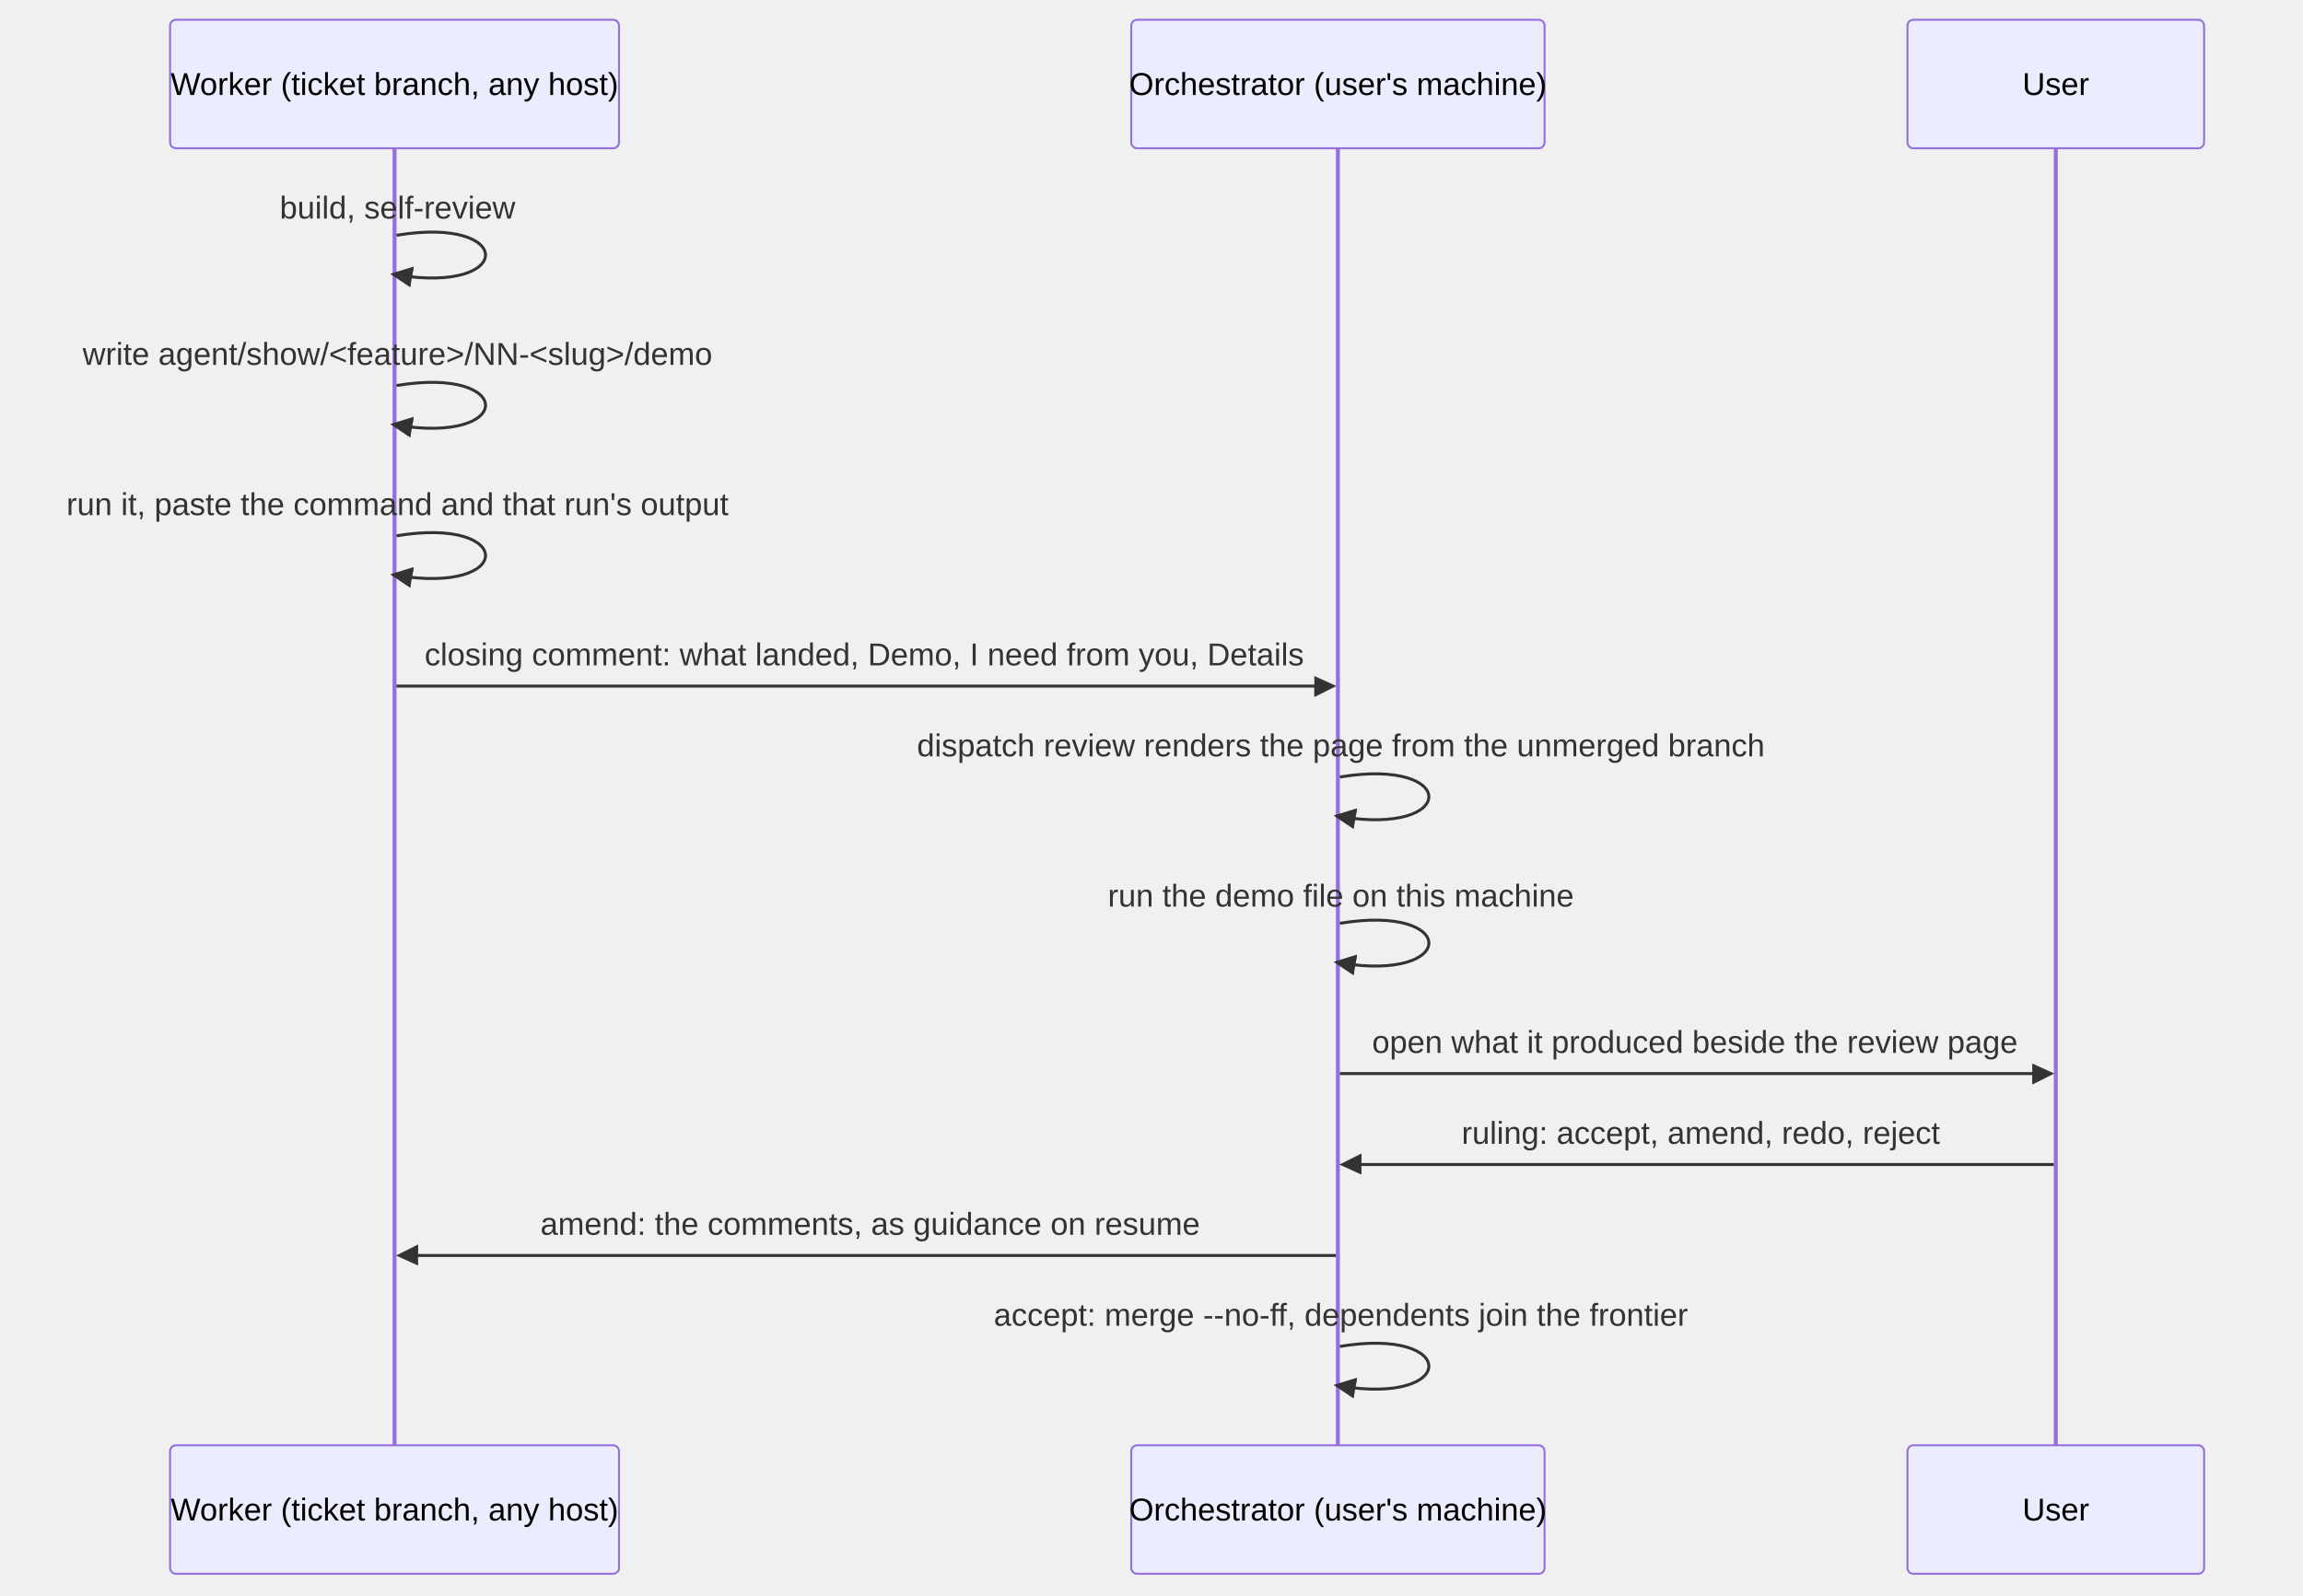
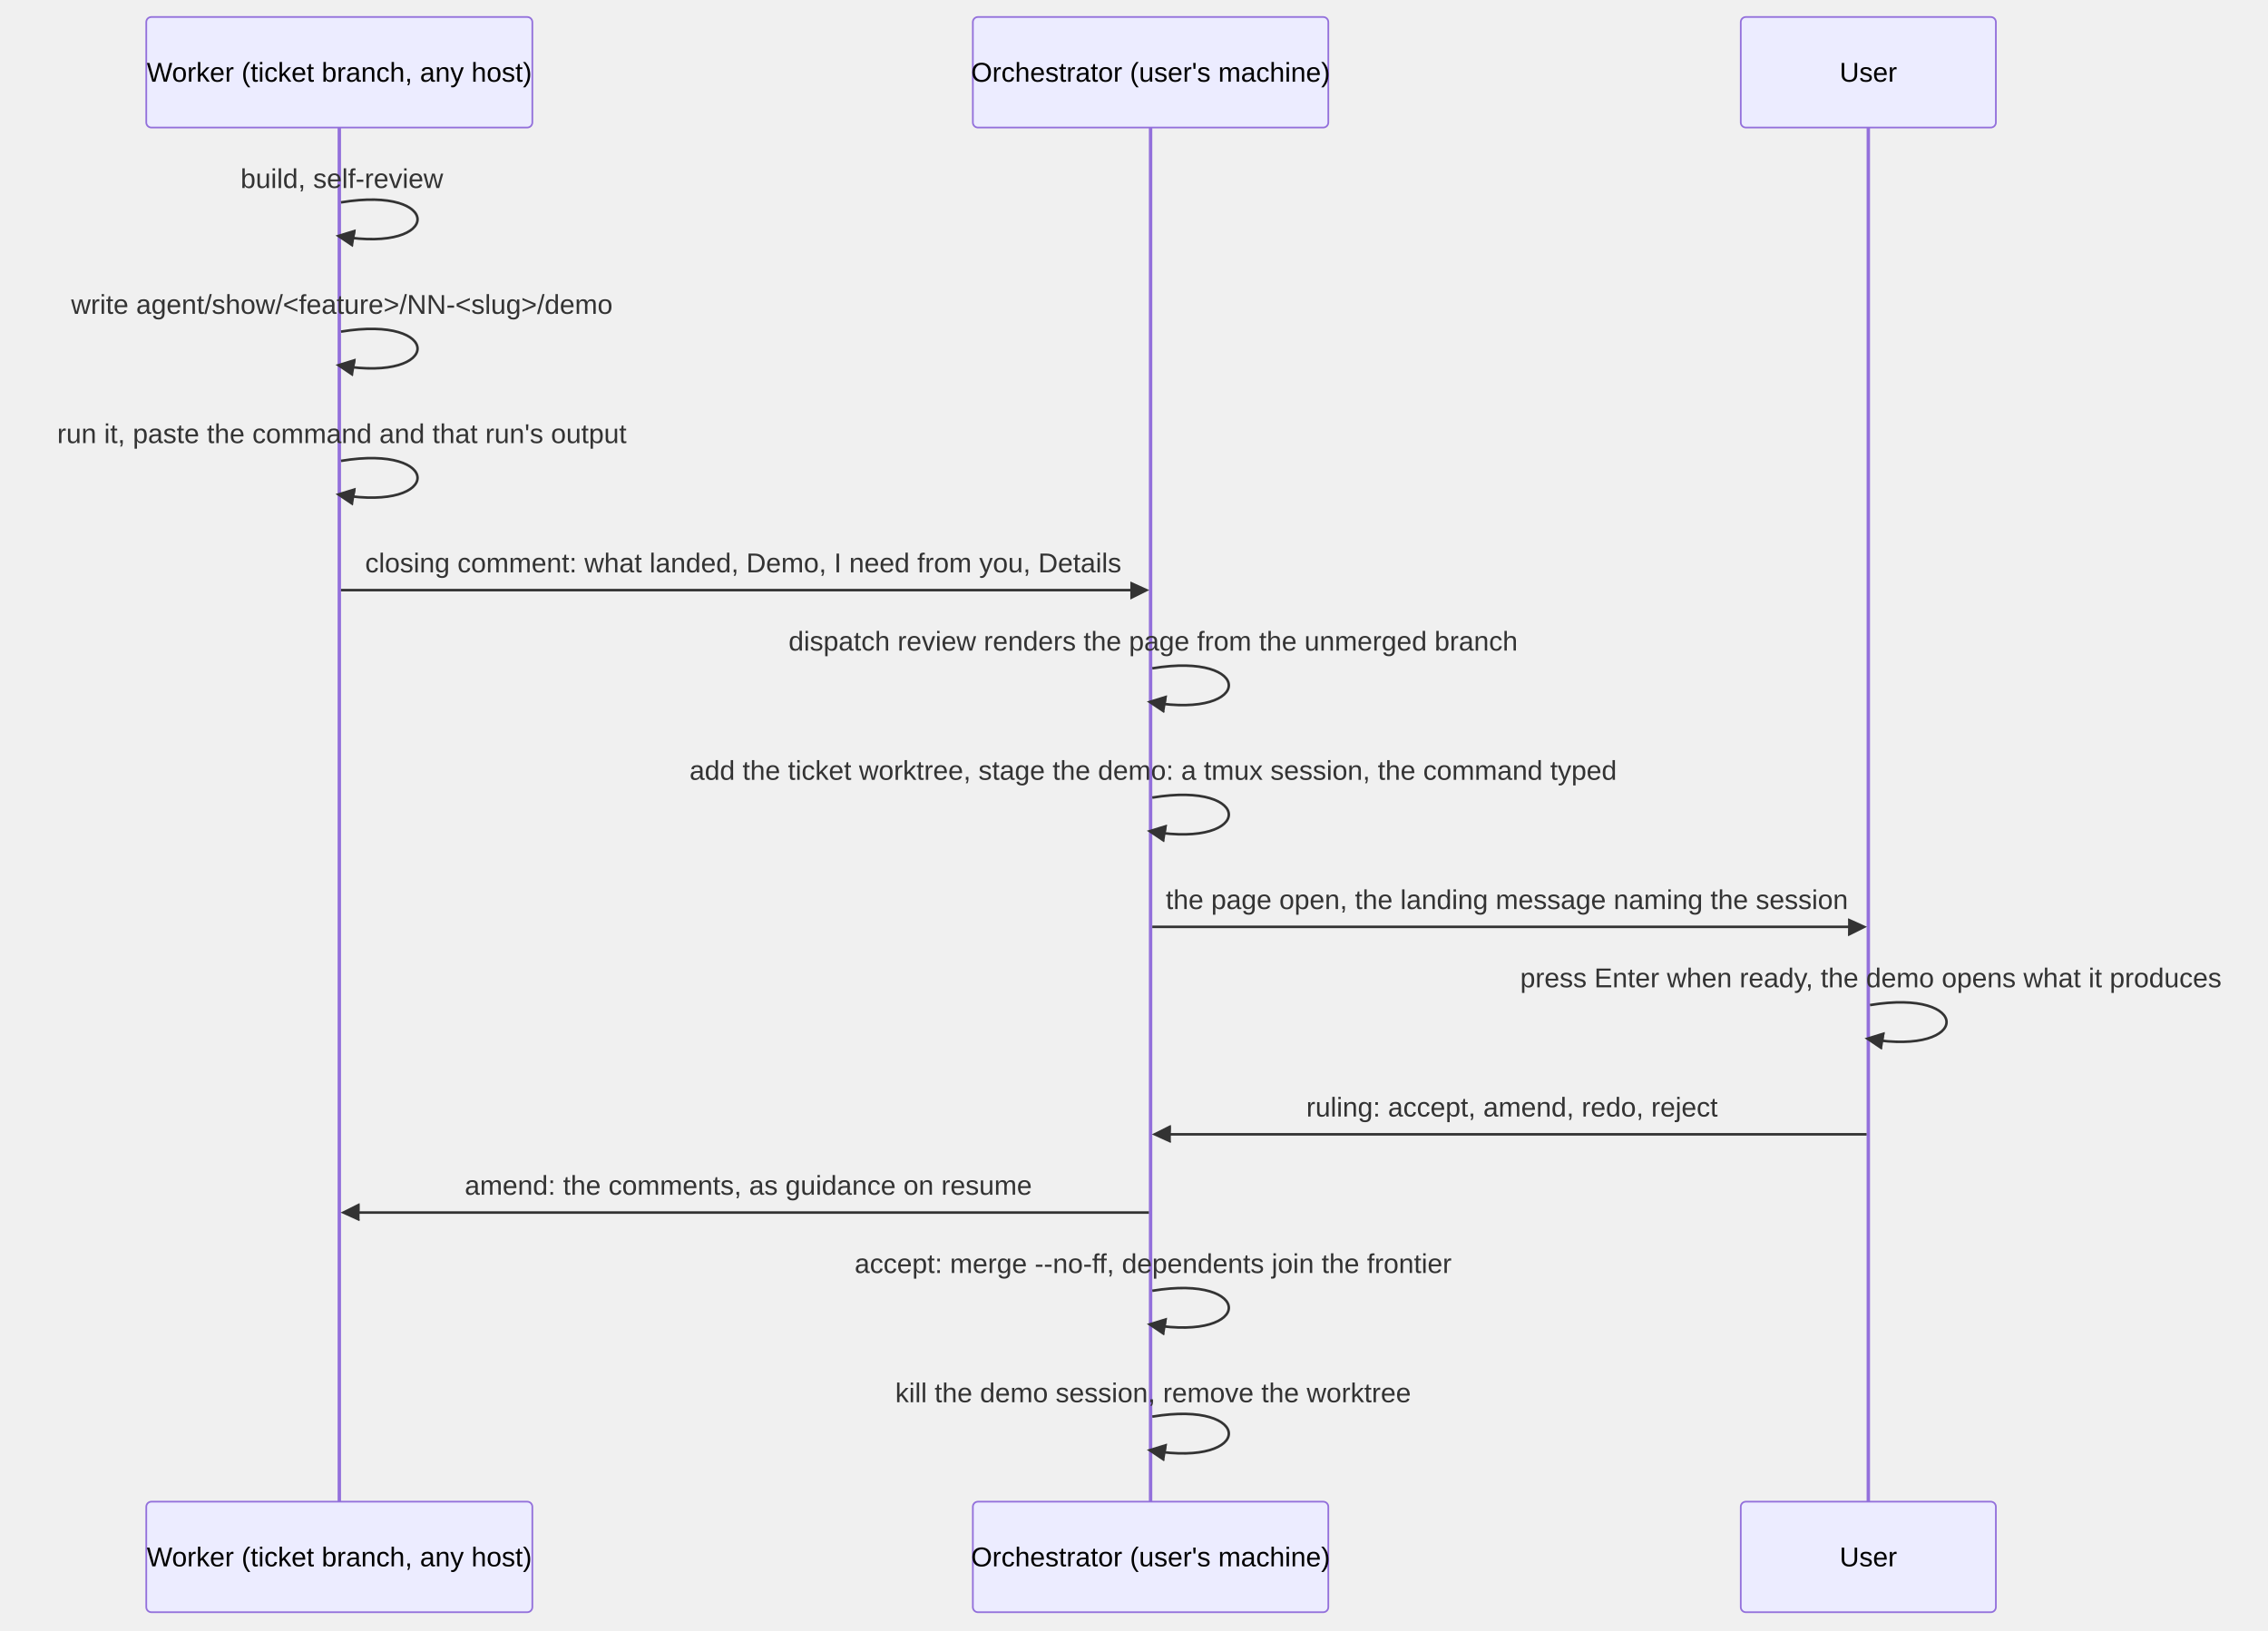
- <svg xmlns="http://www.w3.org/2000/svg" id="my-svg" width="100%" style="max-width: 1164.5px; background-color: white;" viewBox="-86 -10 1164.5 807" role="graphics-document document" aria-roledescription="sequence">
+ <svg xmlns="http://www.w3.org/2000/svg" id="my-svg" width="100%" style="max-width: 1333.5px; background-color: white;" viewBox="-86 -10 1333.5 959" role="graphics-document document" aria-roledescription="sequence">
  <g>
-     <rect x="878.5" y="721" fill="#eaeaea" stroke="#666" width="150" height="65" name="U" rx="3" ry="3" class="actor actor-bottom" />
-     <text x="953.5" y="753.5" dominant-baseline="central" alignment-baseline="central" class="actor actor-box" style="text-anchor: middle; font-size: 16px; font-weight: 400;">
-       <tspan x="953.5" dy="0">User</tspan>
+     <rect x="937.5" y="873" fill="#eaeaea" stroke="#666" width="150" height="65" name="U" rx="3" ry="3" class="actor actor-bottom" />
+     <text x="1012.5" y="905.5" dominant-baseline="central" alignment-baseline="central" class="actor actor-box" style="text-anchor: middle; font-size: 16px; font-weight: 400;">
+       <tspan x="1012.5" dy="0">User</tspan>
    </text>
  </g>
  <g>
-     <rect x="486" y="721" fill="#eaeaea" stroke="#666" width="209" height="65" name="O" rx="3" ry="3" class="actor actor-bottom" />
-     <text x="590.5" y="753.5" dominant-baseline="central" alignment-baseline="central" class="actor actor-box" style="text-anchor: middle; font-size: 16px; font-weight: 400;">
+     <rect x="486" y="873" fill="#eaeaea" stroke="#666" width="209" height="65" name="O" rx="3" ry="3" class="actor actor-bottom" />
+     <text x="590.5" y="905.5" dominant-baseline="central" alignment-baseline="central" class="actor actor-box" style="text-anchor: middle; font-size: 16px; font-weight: 400;">
      <tspan x="590.5" dy="0">Orchestrator (user's machine)</tspan>
    </text>
  </g>
  <g>
-     <rect x="0" y="721" fill="#eaeaea" stroke="#666" width="227" height="65" name="W" rx="3" ry="3" class="actor actor-bottom" />
-     <text x="113.5" y="753.5" dominant-baseline="central" alignment-baseline="central" class="actor actor-box" style="text-anchor: middle; font-size: 16px; font-weight: 400;">
+     <rect x="0" y="873" fill="#eaeaea" stroke="#666" width="227" height="65" name="W" rx="3" ry="3" class="actor actor-bottom" />
+     <text x="113.5" y="905.5" dominant-baseline="central" alignment-baseline="central" class="actor actor-box" style="text-anchor: middle; font-size: 16px; font-weight: 400;">
      <tspan x="113.5" dy="0">Worker (ticket branch, any host)</tspan>
    </text>
  </g>
  <g>
-     <line id="actor2" x1="953.5" y1="65" x2="953.5" y2="721" class="actor-line 200" stroke-width="0.5px" stroke="#999" name="U" data-et="life-line" data-id="U" />
+     <line id="actor2" x1="1012.5" y1="65" x2="1012.5" y2="873" class="actor-line 200" stroke-width="0.5px" stroke="#999" name="U" data-et="life-line" data-id="U" />
    <g id="root-2" data-et="participant" data-type="participant" data-id="U">
-       <rect x="878.5" y="0" fill="#eaeaea" stroke="#666" width="150" height="65" name="U" rx="3" ry="3" class="actor actor-top" />
-       <text x="953.5" y="32.5" dominant-baseline="central" alignment-baseline="central" class="actor actor-box" style="text-anchor: middle; font-size: 16px; font-weight: 400;">
-         <tspan x="953.5" dy="0">User</tspan>
+       <rect x="937.5" y="0" fill="#eaeaea" stroke="#666" width="150" height="65" name="U" rx="3" ry="3" class="actor actor-top" />
+       <text x="1012.5" y="32.5" dominant-baseline="central" alignment-baseline="central" class="actor actor-box" style="text-anchor: middle; font-size: 16px; font-weight: 400;">
+         <tspan x="1012.5" dy="0">User</tspan>
      </text>
    </g>
  </g>
  <g>
-     <line id="actor1" x1="590.5" y1="65" x2="590.5" y2="721" class="actor-line 200" stroke-width="0.5px" stroke="#999" name="O" data-et="life-line" data-id="O" />
+     <line id="actor1" x1="590.5" y1="65" x2="590.5" y2="873" class="actor-line 200" stroke-width="0.5px" stroke="#999" name="O" data-et="life-line" data-id="O" />
    <g id="root-1" data-et="participant" data-type="participant" data-id="O">
      <rect x="486" y="0" fill="#eaeaea" stroke="#666" width="209" height="65" name="O" rx="3" ry="3" class="actor actor-top" />
      <text x="590.5" y="32.5" dominant-baseline="central" alignment-baseline="central" class="actor actor-box" style="text-anchor: middle; font-size: 16px; font-weight: 400;">
        <tspan x="590.5" dy="0">Orchestrator (user's machine)</tspan>
      </text>
    </g>
  </g>
  <g>
-     <line id="actor0" x1="113.5" y1="65" x2="113.5" y2="721" class="actor-line 200" stroke-width="0.5px" stroke="#999" name="W" data-et="life-line" data-id="W" />
+     <line id="actor0" x1="113.5" y1="65" x2="113.5" y2="873" class="actor-line 200" stroke-width="0.5px" stroke="#999" name="W" data-et="life-line" data-id="W" />
    <g id="root-0" data-et="participant" data-type="participant" data-id="W">
      <rect x="0" y="0" fill="#eaeaea" stroke="#666" width="227" height="65" name="W" rx="3" ry="3" class="actor actor-top" />
      <text x="113.5" y="32.5" dominant-baseline="central" alignment-baseline="central" class="actor actor-box" style="text-anchor: middle; font-size: 16px; font-weight: 400;">
        <tspan x="113.5" dy="0">Worker (ticket branch, any host)</tspan>
      </text>
    </g>
  </g>
  <style>#my-svg{font-family:"trebuchet ms",verdana,arial,sans-serif;font-size:16px;fill:#333;}@keyframes edge-animation-frame{from{stroke-dashoffset:0;}}@keyframes dash{to{stroke-dashoffset:0;}}#my-svg .edge-animation-slow{stroke-dasharray:9,5!important;stroke-dashoffset:900;animation:dash 50s linear infinite;stroke-linecap:round;}#my-svg .edge-animation-fast{stroke-dasharray:9,5!important;stroke-dashoffset:900;animation:dash 20s linear infinite;stroke-linecap:round;}#my-svg .error-icon{fill:#552222;}#my-svg .error-text{fill:#552222;stroke:#552222;}#my-svg .edge-thickness-normal{stroke-width:1px;}#my-svg .edge-thickness-thick{stroke-width:3.5px;}#my-svg .edge-pattern-solid{stroke-dasharray:0;}#my-svg .edge-thickness-invisible{stroke-width:0;fill:none;}#my-svg .edge-pattern-dashed{stroke-dasharray:3;}#my-svg .edge-pattern-dotted{stroke-dasharray:2;}#my-svg .marker{fill:#333333;stroke:#333333;}#my-svg .marker.cross{stroke:#333333;}#my-svg svg{font-family:"trebuchet ms",verdana,arial,sans-serif;font-size:16px;}#my-svg p{margin:0;}#my-svg .actor{stroke:#9370DB;fill:#ECECFF;stroke-width:1;}#my-svg rect.actor.outer-path[data-look="neo"]{filter:drop-shadow(1px 2px 2px rgba(185, 185, 185, 1));}#my-svg rect.note[data-look="neo"]{stroke:#aaaa33;fill:#fff5ad;filter:drop-shadow(1px 2px 2px rgba(185, 185, 185, 1));}#my-svg text.actor&gt;tspan{fill:black;stroke:none;}#my-svg .actor-line{stroke:#9370DB;}#my-svg .innerArc{stroke-width:1.5;stroke-dasharray:none;}#my-svg .messageLine0{stroke-width:1.5;stroke-dasharray:none;stroke:#333;}#my-svg .messageLine1{stroke-width:1.5;stroke-dasharray:2,2;stroke:#333;}#my-svg [id$="-arrowhead"] path{fill:#333;stroke:#333;}#my-svg .sequenceNumber{fill:white;}#my-svg [id$="-sequencenumber"]{fill:#333;}#my-svg [id$="-crosshead"] path{fill:#333;stroke:#333;}#my-svg .messageText{fill:#333;stroke:none;}#my-svg .labelBox{stroke:#9370DB;fill:#ECECFF;filter:none;}#my-svg .labelText,#my-svg .labelText&gt;tspan{fill:black;stroke:none;}#my-svg .loopText,#my-svg .loopText&gt;tspan{fill:black;stroke:none;}#my-svg .sectionTitle,#my-svg .sectionTitle&gt;tspan{fill:black;stroke:none;}#my-svg .loopLine{stroke-width:2px;stroke-dasharray:2,2;stroke:#9370DB;fill:#9370DB;}#my-svg .note{stroke:#aaaa33;fill:#fff5ad;}#my-svg .noteText,#my-svg .noteText&gt;tspan{fill:black;stroke:none;font-weight:normal;}#my-svg .activation0{fill:#f4f4f4;stroke:#666;}#my-svg .activation1{fill:#f4f4f4;stroke:#666;}#my-svg .activation2{fill:#f4f4f4;stroke:#666;}#my-svg .actorPopupMenu{position:absolute;}#my-svg .actorPopupMenuPanel{position:absolute;fill:#ECECFF;box-shadow:0px 8px 16px 0px rgba(0,0,0,0.2);filter:drop-shadow(3px 5px 2px rgb(0 0 0 / 0.4));}#my-svg .actor-man circle,#my-svg line{fill:#ECECFF;stroke-width:2px;}#my-svg g rect.rect{filter:drop-shadow(1px 2px 2px rgba(185, 185, 185, 1));stroke:#9370DB;}#my-svg .node .neo-node{stroke:#9370DB;}#my-svg [data-look="neo"].node rect,#my-svg [data-look="neo"].cluster rect,#my-svg [data-look="neo"].node polygon{stroke:#9370DB;filter:drop-shadow(1px 2px 2px rgba(185, 185, 185, 1));}#my-svg [data-look="neo"].swimlane.cluster rect{filter:none;}#my-svg [data-look="neo"].node path{stroke:#9370DB;stroke-width:1px;}#my-svg [data-look="neo"].node .outer-path{filter:drop-shadow(1px 2px 2px rgba(185, 185, 185, 1));}#my-svg [data-look="neo"].node .neo-line path{stroke:#9370DB;filter:none;}#my-svg [data-look="neo"].node circle{stroke:#9370DB;filter:drop-shadow(1px 2px 2px rgba(185, 185, 185, 1));}#my-svg [data-look="neo"].node circle .state-start{fill:#000000;}#my-svg [data-look="neo"].icon-shape .icon{fill:#9370DB;filter:drop-shadow(1px 2px 2px rgba(185, 185, 185, 1));}#my-svg [data-look="neo"].icon-shape .icon-neo path{stroke:#9370DB;filter:drop-shadow(1px 2px 2px rgba(185, 185, 185, 1));}#my-svg :root{--mermaid-font-family:"trebuchet ms",verdana,arial,sans-serif;}</style>
  <g />
  <defs>
    <symbol id="my-svg-computer" width="24" height="24">
      <path transform="scale(.5)" d="M2 2v13h20v-13h-20zm18 11h-16v-9h16v9zm-10.228 6l.466-1h3.524l.467 1h-4.457zm14.228 3h-24l2-6h2.104l-1.33 4h18.45l-1.297-4h2.073l2 6zm-5-10h-14v-7h14v7z" />
    </symbol>
  </defs>
  <defs>
    <symbol id="my-svg-database" fill-rule="evenodd" clip-rule="evenodd">
      <path transform="scale(.5)" d="M12.258.001l.256.004.255.005.253.008.251.01.249.012.247.015.246.016.242.019.241.02.239.023.236.024.233.027.231.028.229.031.225.032.223.034.22.036.217.038.214.04.211.041.208.043.205.045.201.046.198.048.194.05.191.051.187.053.183.054.18.056.175.057.172.059.168.06.163.061.16.063.155.064.15.066.074.033.073.033.071.034.07.034.069.035.068.035.067.035.066.035.064.036.064.036.062.036.06.036.06.037.058.037.058.037.055.038.055.038.053.038.052.038.051.039.05.039.048.039.047.039.045.04.044.04.043.04.041.04.04.041.039.041.037.041.036.041.034.041.033.042.032.042.03.042.029.042.027.042.026.043.024.043.023.043.021.043.02.043.018.044.017.043.015.044.013.044.012.044.011.045.009.044.007.045.006.045.004.045.002.045.001.045v17l-.001.045-.002.045-.004.045-.006.045-.007.045-.009.044-.011.045-.012.044-.013.044-.015.044-.017.043-.018.044-.02.043-.021.043-.023.043-.024.043-.026.043-.027.042-.029.042-.03.042-.032.042-.033.042-.034.041-.036.041-.037.041-.039.041-.04.041-.041.04-.043.04-.044.04-.045.04-.047.039-.048.039-.05.039-.051.039-.052.038-.053.038-.055.038-.055.038-.058.037-.058.037-.06.037-.06.036-.062.036-.064.036-.064.036-.066.035-.067.035-.068.035-.069.035-.07.034-.071.034-.073.033-.074.033-.15.066-.155.064-.16.063-.163.061-.168.06-.172.059-.175.057-.18.056-.183.054-.187.053-.191.051-.194.05-.198.048-.201.046-.205.045-.208.043-.211.041-.214.04-.217.038-.22.036-.223.034-.225.032-.229.031-.231.028-.233.027-.236.024-.239.023-.241.02-.242.019-.246.016-.247.015-.249.012-.251.01-.253.008-.255.005-.256.004-.258.001-.258-.001-.256-.004-.255-.005-.253-.008-.251-.01-.249-.012-.247-.015-.245-.016-.243-.019-.241-.02-.238-.023-.236-.024-.234-.027-.231-.028-.228-.031-.226-.032-.223-.034-.22-.036-.217-.038-.214-.04-.211-.041-.208-.043-.204-.045-.201-.046-.198-.048-.195-.05-.19-.051-.187-.053-.184-.054-.179-.056-.176-.057-.172-.059-.167-.06-.164-.061-.159-.063-.155-.064-.151-.066-.074-.033-.072-.033-.072-.034-.07-.034-.069-.035-.068-.035-.067-.035-.066-.035-.064-.036-.063-.036-.062-.036-.061-.036-.06-.037-.058-.037-.057-.037-.056-.038-.055-.038-.053-.038-.052-.038-.051-.039-.049-.039-.049-.039-.046-.039-.046-.04-.044-.04-.043-.04-.041-.04-.04-.041-.039-.041-.037-.041-.036-.041-.034-.041-.033-.042-.032-.042-.03-.042-.029-.042-.027-.042-.026-.043-.024-.043-.023-.043-.021-.043-.02-.043-.018-.044-.017-.043-.015-.044-.013-.044-.012-.044-.011-.045-.009-.044-.007-.045-.006-.045-.004-.045-.002-.045-.001-.045v-17l.001-.045.002-.045.004-.045.006-.045.007-.045.009-.044.011-.045.012-.044.013-.044.015-.044.017-.043.018-.044.02-.043.021-.043.023-.043.024-.043.026-.043.027-.042.029-.042.03-.042.032-.042.033-.042.034-.041.036-.041.037-.041.039-.041.04-.041.041-.04.043-.04.044-.04.046-.04.046-.039.049-.039.049-.039.051-.039.052-.038.053-.038.055-.038.056-.038.057-.037.058-.037.06-.037.061-.036.062-.036.063-.036.064-.036.066-.035.067-.035.068-.035.069-.035.07-.034.072-.034.072-.033.074-.033.151-.066.155-.064.159-.063.164-.061.167-.06.172-.059.176-.057.179-.056.184-.054.187-.053.19-.051.195-.05.198-.048.201-.046.204-.045.208-.043.211-.041.214-.04.217-.038.22-.036.223-.034.226-.032.228-.031.231-.028.234-.027.236-.024.238-.023.241-.02.243-.019.245-.016.247-.015.249-.012.251-.01.253-.008.255-.005.256-.004.258-.001.258.001zm-9.258 20.499v.01l.001.021.003.021.004.022.005.021.006.022.007.022.009.023.01.022.011.023.012.023.013.023.015.023.016.024.017.023.018.024.019.024.021.024.022.025.023.024.024.025.052.049.056.05.061.051.066.051.07.051.075.051.079.052.084.052.088.052.092.052.097.052.102.051.105.052.11.052.114.051.119.051.123.051.127.05.131.05.135.05.139.048.144.049.147.047.152.047.155.047.16.045.163.045.167.043.171.043.176.041.178.041.183.039.187.039.19.037.194.035.197.035.202.033.204.031.209.03.212.029.216.027.219.025.222.024.226.021.23.02.233.018.236.016.24.015.243.012.246.01.249.008.253.005.256.004.259.001.26-.001.257-.004.254-.005.25-.008.247-.011.244-.012.241-.014.237-.016.233-.018.231-.021.226-.021.224-.024.22-.026.216-.027.212-.028.21-.031.205-.031.202-.034.198-.034.194-.036.191-.037.187-.039.183-.04.179-.04.175-.042.172-.043.168-.044.163-.045.16-.046.155-.046.152-.047.148-.048.143-.049.139-.049.136-.05.131-.05.126-.05.123-.051.118-.052.114-.051.11-.052.106-.052.101-.052.096-.052.092-.052.088-.053.083-.051.079-.052.074-.052.07-.051.065-.051.06-.051.056-.05.051-.05.023-.024.023-.025.021-.024.02-.024.019-.024.018-.024.017-.024.015-.023.014-.024.013-.023.012-.023.01-.023.01-.022.008-.022.006-.022.006-.022.004-.022.004-.021.001-.021.001-.021v-4.127l-.077.055-.08.053-.083.054-.085.053-.087.052-.09.052-.093.051-.095.05-.097.05-.1.049-.102.049-.105.048-.106.047-.109.047-.111.046-.114.045-.115.045-.118.044-.12.043-.122.042-.124.042-.126.041-.128.04-.13.04-.132.038-.134.038-.135.037-.138.037-.139.035-.142.035-.143.034-.144.033-.147.032-.148.031-.15.03-.151.03-.153.029-.154.027-.156.027-.158.026-.159.025-.161.024-.162.023-.163.022-.165.021-.166.02-.167.019-.169.018-.169.017-.171.016-.173.015-.173.014-.175.013-.175.012-.177.011-.178.01-.179.008-.179.008-.181.006-.182.005-.182.004-.184.003-.184.002h-.37l-.184-.002-.184-.003-.182-.004-.182-.005-.181-.006-.179-.008-.179-.008-.178-.01-.176-.011-.176-.012-.175-.013-.173-.014-.172-.015-.171-.016-.17-.017-.169-.018-.167-.019-.166-.02-.165-.021-.163-.022-.162-.023-.161-.024-.159-.025-.157-.026-.156-.027-.155-.027-.153-.029-.151-.03-.15-.03-.148-.031-.146-.032-.145-.033-.143-.034-.141-.035-.14-.035-.137-.037-.136-.037-.134-.038-.132-.038-.13-.04-.128-.04-.126-.041-.124-.042-.122-.042-.12-.044-.117-.043-.116-.045-.113-.045-.112-.046-.109-.047-.106-.047-.105-.048-.102-.049-.1-.049-.097-.05-.095-.05-.093-.052-.09-.051-.087-.052-.085-.053-.083-.054-.08-.054-.077-.054v4.127zm0-5.654v.011l.001.021.003.021.004.021.005.022.006.022.007.022.009.022.01.022.011.023.012.023.013.023.015.024.016.023.017.024.018.024.019.024.021.024.022.024.023.025.024.024.052.05.056.05.061.05.066.051.07.051.075.052.079.051.084.052.088.052.092.052.097.052.102.052.105.052.11.051.114.051.119.052.123.05.127.051.131.05.135.049.139.049.144.048.147.048.152.047.155.046.16.045.163.045.167.044.171.042.176.042.178.04.183.04.187.038.19.037.194.036.197.034.202.033.204.032.209.03.212.028.216.027.219.025.222.024.226.022.23.02.233.018.236.016.24.014.243.012.246.01.249.008.253.006.256.003.259.001.26-.001.257-.003.254-.006.25-.008.247-.01.244-.012.241-.015.237-.016.233-.018.231-.02.226-.022.224-.024.22-.025.216-.027.212-.029.21-.03.205-.032.202-.033.198-.035.194-.036.191-.037.187-.039.183-.039.179-.041.175-.042.172-.043.168-.044.163-.045.16-.045.155-.047.152-.047.148-.048.143-.048.139-.05.136-.049.131-.05.126-.051.123-.051.118-.051.114-.052.11-.052.106-.052.101-.052.096-.052.092-.052.088-.052.083-.052.079-.052.074-.051.07-.052.065-.051.06-.05.056-.051.051-.049.023-.025.023-.024.021-.025.02-.024.019-.024.018-.024.017-.024.015-.023.014-.023.013-.024.012-.022.01-.023.01-.023.008-.022.006-.022.006-.022.004-.021.004-.022.001-.021.001-.021v-4.139l-.077.054-.08.054-.083.054-.085.052-.087.053-.09.051-.093.051-.095.051-.097.05-.1.049-.102.049-.105.048-.106.047-.109.047-.111.046-.114.045-.115.044-.118.044-.12.044-.122.042-.124.042-.126.041-.128.04-.13.039-.132.039-.134.038-.135.037-.138.036-.139.036-.142.035-.143.033-.144.033-.147.033-.148.031-.15.03-.151.03-.153.028-.154.028-.156.027-.158.026-.159.025-.161.024-.162.023-.163.022-.165.021-.166.02-.167.019-.169.018-.169.017-.171.016-.173.015-.173.014-.175.013-.175.012-.177.011-.178.009-.179.009-.179.007-.181.007-.182.005-.182.004-.184.003-.184.002h-.37l-.184-.002-.184-.003-.182-.004-.182-.005-.181-.007-.179-.007-.179-.009-.178-.009-.176-.011-.176-.012-.175-.013-.173-.014-.172-.015-.171-.016-.17-.017-.169-.018-.167-.019-.166-.02-.165-.021-.163-.022-.162-.023-.161-.024-.159-.025-.157-.026-.156-.027-.155-.028-.153-.028-.151-.03-.15-.03-.148-.031-.146-.033-.145-.033-.143-.033-.141-.035-.14-.036-.137-.036-.136-.037-.134-.038-.132-.039-.13-.039-.128-.04-.126-.041-.124-.042-.122-.043-.12-.043-.117-.044-.116-.044-.113-.046-.112-.046-.109-.046-.106-.047-.105-.048-.102-.049-.1-.049-.097-.05-.095-.051-.093-.051-.09-.051-.087-.053-.085-.052-.083-.054-.08-.054-.077-.054v4.139zm0-5.666v.011l.001.02.003.022.004.021.005.022.006.021.007.022.009.023.01.022.011.023.012.023.013.023.015.023.016.024.017.024.018.023.019.024.021.025.022.024.023.024.024.025.052.05.056.05.061.05.066.051.07.051.075.052.079.051.084.052.088.052.092.052.097.052.102.052.105.051.11.052.114.051.119.051.123.051.127.05.131.05.135.05.139.049.144.048.147.048.152.047.155.046.16.045.163.045.167.043.171.043.176.042.178.04.183.04.187.038.19.037.194.036.197.034.202.033.204.032.209.03.212.028.216.027.219.025.222.024.226.021.23.02.233.018.236.017.24.014.243.012.246.01.249.008.253.006.256.003.259.001.26-.001.257-.003.254-.006.25-.008.247-.01.244-.013.241-.014.237-.016.233-.018.231-.02.226-.022.224-.024.22-.025.216-.027.212-.029.21-.03.205-.032.202-.033.198-.035.194-.036.191-.037.187-.039.183-.039.179-.041.175-.042.172-.043.168-.044.163-.045.16-.045.155-.047.152-.047.148-.048.143-.049.139-.049.136-.049.131-.051.126-.05.123-.051.118-.052.114-.051.11-.052.106-.052.101-.052.096-.052.092-.052.088-.052.083-.052.079-.052.074-.052.07-.051.065-.051.06-.051.056-.05.051-.049.023-.025.023-.025.021-.024.02-.024.019-.024.018-.024.017-.024.015-.023.014-.024.013-.023.012-.023.01-.022.01-.023.008-.022.006-.022.006-.022.004-.022.004-.021.001-.021.001-.021v-4.153l-.077.054-.08.054-.083.053-.085.053-.087.053-.09.051-.093.051-.095.051-.097.05-.1.049-.102.048-.105.048-.106.048-.109.046-.111.046-.114.046-.115.044-.118.044-.12.043-.122.043-.124.042-.126.041-.128.04-.13.039-.132.039-.134.038-.135.037-.138.036-.139.036-.142.034-.143.034-.144.033-.147.032-.148.032-.15.03-.151.03-.153.028-.154.028-.156.027-.158.026-.159.024-.161.024-.162.023-.163.023-.165.021-.166.02-.167.019-.169.018-.169.017-.171.016-.173.015-.173.014-.175.013-.175.012-.177.01-.178.01-.179.009-.179.007-.181.006-.182.006-.182.004-.184.003-.184.001-.185.001-.185-.001-.184-.001-.184-.003-.182-.004-.182-.006-.181-.006-.179-.007-.179-.009-.178-.01-.176-.01-.176-.012-.175-.013-.173-.014-.172-.015-.171-.016-.17-.017-.169-.018-.167-.019-.166-.02-.165-.021-.163-.023-.162-.023-.161-.024-.159-.024-.157-.026-.156-.027-.155-.028-.153-.028-.151-.03-.15-.03-.148-.032-.146-.032-.145-.033-.143-.034-.141-.034-.14-.036-.137-.036-.136-.037-.134-.038-.132-.039-.13-.039-.128-.041-.126-.041-.124-.041-.122-.043-.12-.043-.117-.044-.116-.044-.113-.046-.112-.046-.109-.046-.106-.048-.105-.048-.102-.048-.1-.05-.097-.049-.095-.051-.093-.051-.09-.052-.087-.052-.085-.053-.083-.053-.08-.054-.077-.054v4.153zm8.74-8.179l-.257.004-.254.005-.25.008-.247.011-.244.012-.241.014-.237.016-.233.018-.231.021-.226.022-.224.023-.22.026-.216.027-.212.028-.21.031-.205.032-.202.033-.198.034-.194.036-.191.038-.187.038-.183.04-.179.041-.175.042-.172.043-.168.043-.163.045-.16.046-.155.046-.152.048-.148.048-.143.048-.139.049-.136.05-.131.05-.126.051-.123.051-.118.051-.114.052-.11.052-.106.052-.101.052-.096.052-.092.052-.088.052-.083.052-.079.052-.074.051-.07.052-.065.051-.06.05-.056.05-.051.05-.023.025-.023.024-.021.024-.02.025-.019.024-.018.024-.017.023-.015.024-.014.023-.013.023-.012.023-.01.023-.01.022-.008.022-.006.023-.006.021-.004.022-.004.021-.001.021-.001.021.001.021.001.021.004.021.004.022.006.021.006.023.008.022.01.022.01.023.012.023.013.023.014.023.015.024.017.023.018.024.019.024.02.025.021.024.023.024.023.025.051.05.056.05.06.05.065.051.07.052.074.051.079.052.083.052.088.052.092.052.096.052.101.052.106.052.11.052.114.052.118.051.123.051.126.051.131.05.136.05.139.049.143.048.148.048.152.048.155.046.16.046.163.045.168.043.172.043.175.042.179.041.183.04.187.038.191.038.194.036.198.034.202.033.205.032.21.031.212.028.216.027.22.026.224.023.226.022.231.021.233.018.237.016.241.014.244.012.247.011.25.008.254.005.257.004.26.001.26-.001.257-.004.254-.005.25-.008.247-.011.244-.012.241-.014.237-.016.233-.018.231-.021.226-.022.224-.023.22-.026.216-.027.212-.028.21-.031.205-.032.202-.033.198-.034.194-.036.191-.038.187-.038.183-.04.179-.041.175-.042.172-.043.168-.043.163-.045.16-.046.155-.046.152-.048.148-.048.143-.048.139-.049.136-.05.131-.05.126-.051.123-.051.118-.051.114-.052.11-.052.106-.052.101-.052.096-.052.092-.052.088-.052.083-.052.079-.052.074-.051.07-.052.065-.051.06-.05.056-.05.051-.05.023-.025.023-.024.021-.024.02-.025.019-.024.018-.024.017-.023.015-.024.014-.023.013-.023.012-.023.01-.023.01-.022.008-.022.006-.023.006-.021.004-.022.004-.021.001-.021.001-.021-.001-.021-.001-.021-.004-.021-.004-.022-.006-.021-.006-.023-.008-.022-.01-.022-.01-.023-.012-.023-.013-.023-.014-.023-.015-.024-.017-.023-.018-.024-.019-.024-.02-.025-.021-.024-.023-.024-.023-.025-.051-.05-.056-.05-.06-.05-.065-.051-.07-.052-.074-.051-.079-.052-.083-.052-.088-.052-.092-.052-.096-.052-.101-.052-.106-.052-.11-.052-.114-.052-.118-.051-.123-.051-.126-.051-.131-.05-.136-.05-.139-.049-.143-.048-.148-.048-.152-.048-.155-.046-.16-.046-.163-.045-.168-.043-.172-.043-.175-.042-.179-.041-.183-.04-.187-.038-.191-.038-.194-.036-.198-.034-.202-.033-.205-.032-.21-.031-.212-.028-.216-.027-.22-.026-.224-.023-.226-.022-.231-.021-.233-.018-.237-.016-.241-.014-.244-.012-.247-.011-.25-.008-.254-.005-.257-.004-.26-.001-.26.001z" />
    </symbol>
  </defs>
  <defs>
    <symbol id="my-svg-clock" width="24" height="24">
      <path transform="scale(.5)" d="M12 2c5.514 0 10 4.486 10 10s-4.486 10-10 10-10-4.486-10-10 4.486-10 10-10zm0-2c-6.627 0-12 5.373-12 12s5.373 12 12 12 12-5.373 12-12-5.373-12-12-12zm5.848 12.459c.202.038.202.333.001.372-1.907.361-6.045 1.111-6.547 1.111-.719 0-1.301-.582-1.301-1.301 0-.512.77-5.447 1.125-7.445.034-.192.312-.181.343.014l.985 6.238 5.394 1.011z" />
    </symbol>
  </defs>
  <defs>
    <marker id="my-svg-arrowhead" refX="7.9" refY="5" markerUnits="userSpaceOnUse" markerWidth="12" markerHeight="12" orient="auto-start-reverse">
      <path d="M -1 0 L 10 5 L 0 10 z" />
    </marker>
  </defs>
  <defs>
    <marker id="my-svg-crosshead" markerWidth="15" markerHeight="8" orient="auto" refX="4" refY="4.5">
      <path fill="none" stroke="#000000" stroke-width="1pt" d="M 1,2 L 6,7 M 6,2 L 1,7" style="stroke-dasharray: 0, 0;" />
    </marker>
  </defs>
  <defs>
    <marker id="my-svg-filled-head" refX="15.5" refY="7" markerWidth="20" markerHeight="28" orient="auto">
      <path d="M 18,7 L9,13 L14,7 L9,1 Z" />
    </marker>
  </defs>
  <defs>
    <marker id="my-svg-sequencenumber" refX="15" refY="15" markerWidth="60" markerHeight="40" orient="auto">
      <circle cx="15" cy="15" r="6" />
    </marker>
  </defs>
  <defs>
    <marker id="my-svg-solidTopArrowHead" refX="7.9" refY="7.25" markerUnits="userSpaceOnUse" markerWidth="12" markerHeight="12" orient="auto-start-reverse">
      <path d="M 0 0 L 10 8 L 0 8 z" />
    </marker>
  </defs>
  <defs>
    <marker id="my-svg-solidBottomArrowHead" refX="7.9" refY="0.75" markerUnits="userSpaceOnUse" markerWidth="12" markerHeight="12" orient="auto-start-reverse">
      <path d="M 0 0 L 10 0 L 0 8 z" />
    </marker>
  </defs>
  <defs>
    <marker id="my-svg-stickTopArrowHead" refX="7.5" refY="7" markerUnits="userSpaceOnUse" markerWidth="12" markerHeight="12" orient="auto-start-reverse">
      <path d="M 0 0 L 7 7" stroke="black" stroke-width="1.5" fill="none" />
    </marker>
  </defs>
  <defs>
    <marker id="my-svg-stickBottomArrowHead" refX="7.5" refY="0" markerUnits="userSpaceOnUse" markerWidth="12" markerHeight="12" orient="auto-start-reverse">
      <path d="M 0 7 L 7 0" stroke="black" stroke-width="1.5" fill="none" />
    </marker>
  </defs>
  <text x="115" y="80" text-anchor="middle" dominant-baseline="middle" alignment-baseline="middle" class="messageText" dy="1em" style="font-size: 16px; font-weight: 400;">build, self-review</text>
  <path d="M 114.5,109 C 174.5,99 174.5,139 114.5,129" class="messageLine0" data-et="message" data-id="i0" data-from="W" data-to="W" stroke-width="2" stroke="none" marker-end="url(#my-svg-arrowhead)" style="fill: none;" />
  <text x="115" y="154" text-anchor="middle" dominant-baseline="middle" alignment-baseline="middle" class="messageText" dy="1em" style="font-size: 16px; font-weight: 400;">write agent/show/&lt;feature&gt;/NN-&lt;slug&gt;/demo</text>
  <path d="M 114.5,185 C 174.5,175 174.5,215 114.5,205" class="messageLine0" data-et="message" data-id="i1" data-from="W" data-to="W" stroke-width="2" stroke="none" marker-end="url(#my-svg-arrowhead)" style="fill: none;" />
  <text x="115" y="230" text-anchor="middle" dominant-baseline="middle" alignment-baseline="middle" class="messageText" dy="1em" style="font-size: 16px; font-weight: 400;">run it, paste the command and that run's output</text>
  <path d="M 114.5,261 C 174.5,251 174.5,291 114.5,281" class="messageLine0" data-et="message" data-id="i2" data-from="W" data-to="W" stroke-width="2" stroke="none" marker-end="url(#my-svg-arrowhead)" style="fill: none;" />
  <text x="351" y="306" text-anchor="middle" dominant-baseline="middle" alignment-baseline="middle" class="messageText" dy="1em" style="font-size: 16px; font-weight: 400;">closing comment: what landed, Demo, I need from you, Details</text>
  <line x1="114.5" y1="337" x2="586.5" y2="337" class="messageLine0" data-et="message" data-id="i3" data-from="W" data-to="O" stroke-width="2" stroke="none" marker-end="url(#my-svg-arrowhead)" style="fill: none;" />
  <text x="592" y="352" text-anchor="middle" dominant-baseline="middle" alignment-baseline="middle" class="messageText" dy="1em" style="font-size: 16px; font-weight: 400;">dispatch review renders the page from the unmerged branch</text>
  <path d="M 591.5,383 C 651.5,373 651.5,413 591.5,403" class="messageLine0" data-et="message" data-id="i4" data-from="O" data-to="O" stroke-width="2" stroke="none" marker-end="url(#my-svg-arrowhead)" style="fill: none;" />
-   <text x="592" y="428" text-anchor="middle" dominant-baseline="middle" alignment-baseline="middle" class="messageText" dy="1em" style="font-size: 16px; font-weight: 400;">run the demo file on this machine</text>
-   <path d="M 591.5,457 C 651.5,447 651.5,487 591.5,477" class="messageLine0" data-et="message" data-id="i5" data-from="O" data-to="O" stroke-width="2" stroke="none" marker-end="url(#my-svg-arrowhead)" style="fill: none;" />
-   <text x="771" y="502" text-anchor="middle" dominant-baseline="middle" alignment-baseline="middle" class="messageText" dy="1em" style="font-size: 16px; font-weight: 400;">open what it produced beside the review page</text>
-   <line x1="591.5" y1="533" x2="949.5" y2="533" class="messageLine0" data-et="message" data-id="i6" data-from="O" data-to="U" stroke-width="2" stroke="none" marker-end="url(#my-svg-arrowhead)" style="fill: none;" />
-   <text x="774" y="548" text-anchor="middle" dominant-baseline="middle" alignment-baseline="middle" class="messageText" dy="1em" style="font-size: 16px; font-weight: 400;">ruling: accept, amend, redo, reject</text>
-   <line x1="952.5" y1="579" x2="594.5" y2="579" class="messageLine0" data-et="message" data-id="i7" data-from="U" data-to="O" stroke-width="2" stroke="none" marker-end="url(#my-svg-arrowhead)" style="fill: none;" />
-   <text x="354" y="594" text-anchor="middle" dominant-baseline="middle" alignment-baseline="middle" class="messageText" dy="1em" style="font-size: 16px; font-weight: 400;">amend: the comments, as guidance on resume</text>
-   <line x1="589.5" y1="625" x2="117.5" y2="625" class="messageLine0" data-et="message" data-id="i8" data-from="O" data-to="W" stroke-width="2" stroke="none" marker-end="url(#my-svg-arrowhead)" style="fill: none;" />
-   <text x="592" y="640" text-anchor="middle" dominant-baseline="middle" alignment-baseline="middle" class="messageText" dy="1em" style="font-size: 16px; font-weight: 400;">accept: merge --no-ff, dependents join the frontier</text>
-   <path d="M 591.5,671 C 651.5,661 651.5,701 591.5,691" class="messageLine0" data-et="message" data-id="i9" data-from="O" data-to="O" stroke-width="2" stroke="none" marker-end="url(#my-svg-arrowhead)" style="fill: none;" />
+   <text x="592" y="428" text-anchor="middle" dominant-baseline="middle" alignment-baseline="middle" class="messageText" dy="1em" style="font-size: 16px; font-weight: 400;">add the ticket worktree, stage the demo: a tmux session, the command typed</text>
+   <path d="M 591.5,459 C 651.5,449 651.5,489 591.5,479" class="messageLine0" data-et="message" data-id="i5" data-from="O" data-to="O" stroke-width="2" stroke="none" marker-end="url(#my-svg-arrowhead)" style="fill: none;" />
+   <text x="800" y="504" text-anchor="middle" dominant-baseline="middle" alignment-baseline="middle" class="messageText" dy="1em" style="font-size: 16px; font-weight: 400;">the page open, the landing message naming the session</text>
+   <line x1="591.5" y1="535" x2="1008.5" y2="535" class="messageLine0" data-et="message" data-id="i6" data-from="O" data-to="U" stroke-width="2" stroke="none" marker-end="url(#my-svg-arrowhead)" style="fill: none;" />
+   <text x="1014" y="550" text-anchor="middle" dominant-baseline="middle" alignment-baseline="middle" class="messageText" dy="1em" style="font-size: 16px; font-weight: 400;">press Enter when ready, the demo opens what it produces</text>
+   <path d="M 1013.5,581 C 1073.5,571 1073.5,611 1013.5,601" class="messageLine0" data-et="message" data-id="i7" data-from="U" data-to="U" stroke-width="2" stroke="none" marker-end="url(#my-svg-arrowhead)" style="fill: none;" />
+   <text x="803" y="626" text-anchor="middle" dominant-baseline="middle" alignment-baseline="middle" class="messageText" dy="1em" style="font-size: 16px; font-weight: 400;">ruling: accept, amend, redo, reject</text>
+   <line x1="1011.5" y1="657" x2="594.5" y2="657" class="messageLine0" data-et="message" data-id="i8" data-from="U" data-to="O" stroke-width="2" stroke="none" marker-end="url(#my-svg-arrowhead)" style="fill: none;" />
+   <text x="354" y="672" text-anchor="middle" dominant-baseline="middle" alignment-baseline="middle" class="messageText" dy="1em" style="font-size: 16px; font-weight: 400;">amend: the comments, as guidance on resume</text>
+   <line x1="589.5" y1="703" x2="117.5" y2="703" class="messageLine0" data-et="message" data-id="i9" data-from="O" data-to="W" stroke-width="2" stroke="none" marker-end="url(#my-svg-arrowhead)" style="fill: none;" />
+   <text x="592" y="718" text-anchor="middle" dominant-baseline="middle" alignment-baseline="middle" class="messageText" dy="1em" style="font-size: 16px; font-weight: 400;">accept: merge --no-ff, dependents join the frontier</text>
+   <path d="M 591.5,749 C 651.5,739 651.5,779 591.5,769" class="messageLine0" data-et="message" data-id="i10" data-from="O" data-to="O" stroke-width="2" stroke="none" marker-end="url(#my-svg-arrowhead)" style="fill: none;" />
+   <text x="592" y="794" text-anchor="middle" dominant-baseline="middle" alignment-baseline="middle" class="messageText" dy="1em" style="font-size: 16px; font-weight: 400;">kill the demo session, remove the worktree</text>
+   <path d="M 591.5,823 C 651.5,813 651.5,853 591.5,843" class="messageLine0" data-et="message" data-id="i11" data-from="O" data-to="O" stroke-width="2" stroke="none" marker-end="url(#my-svg-arrowhead)" style="fill: none;" />
</svg>
